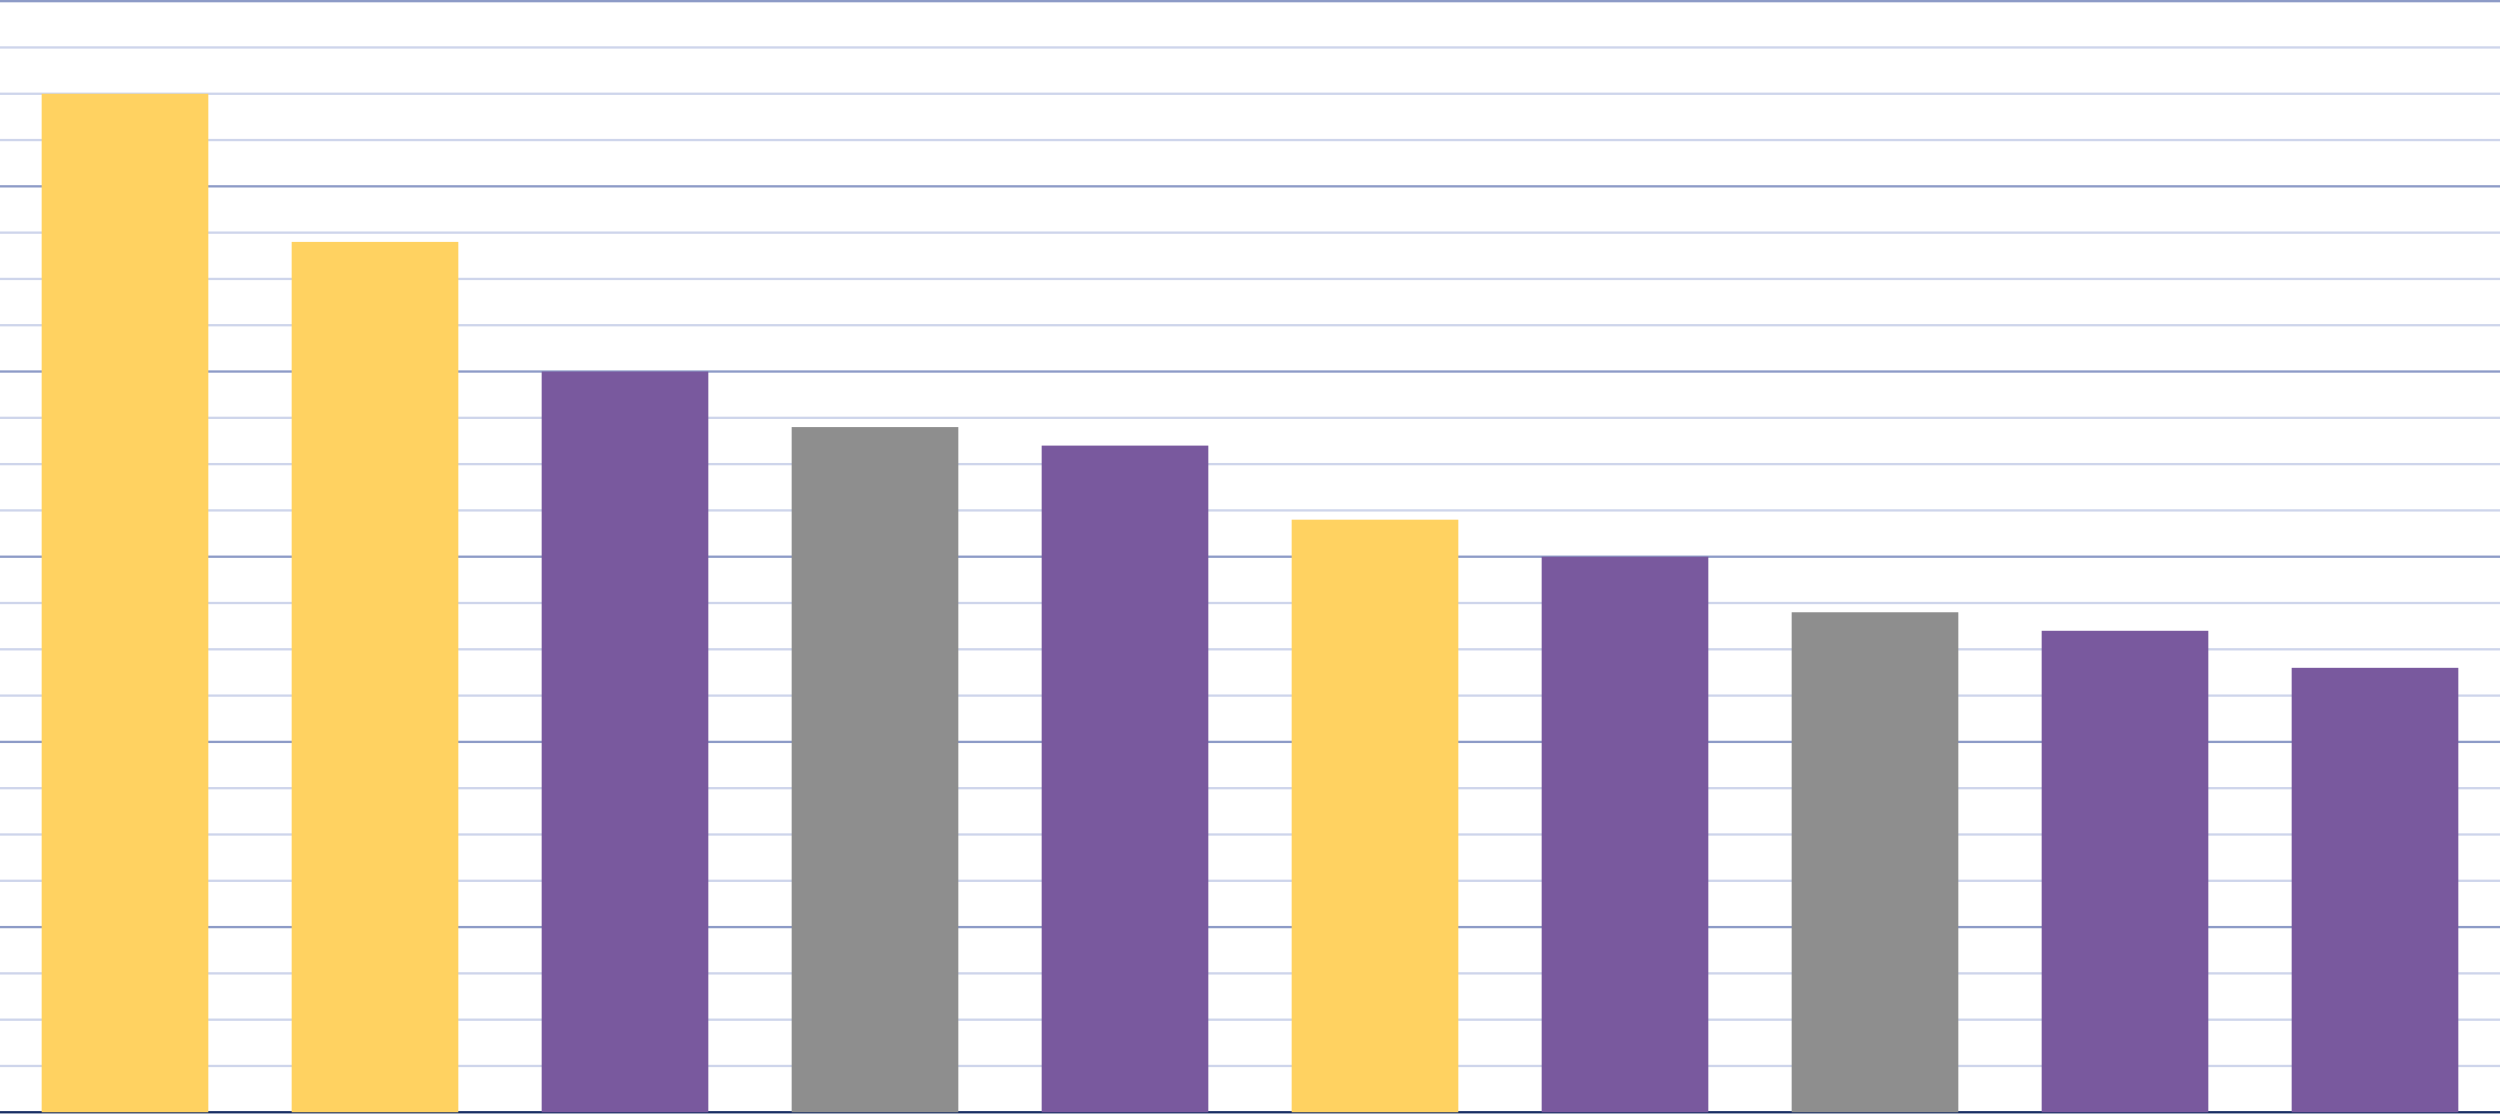
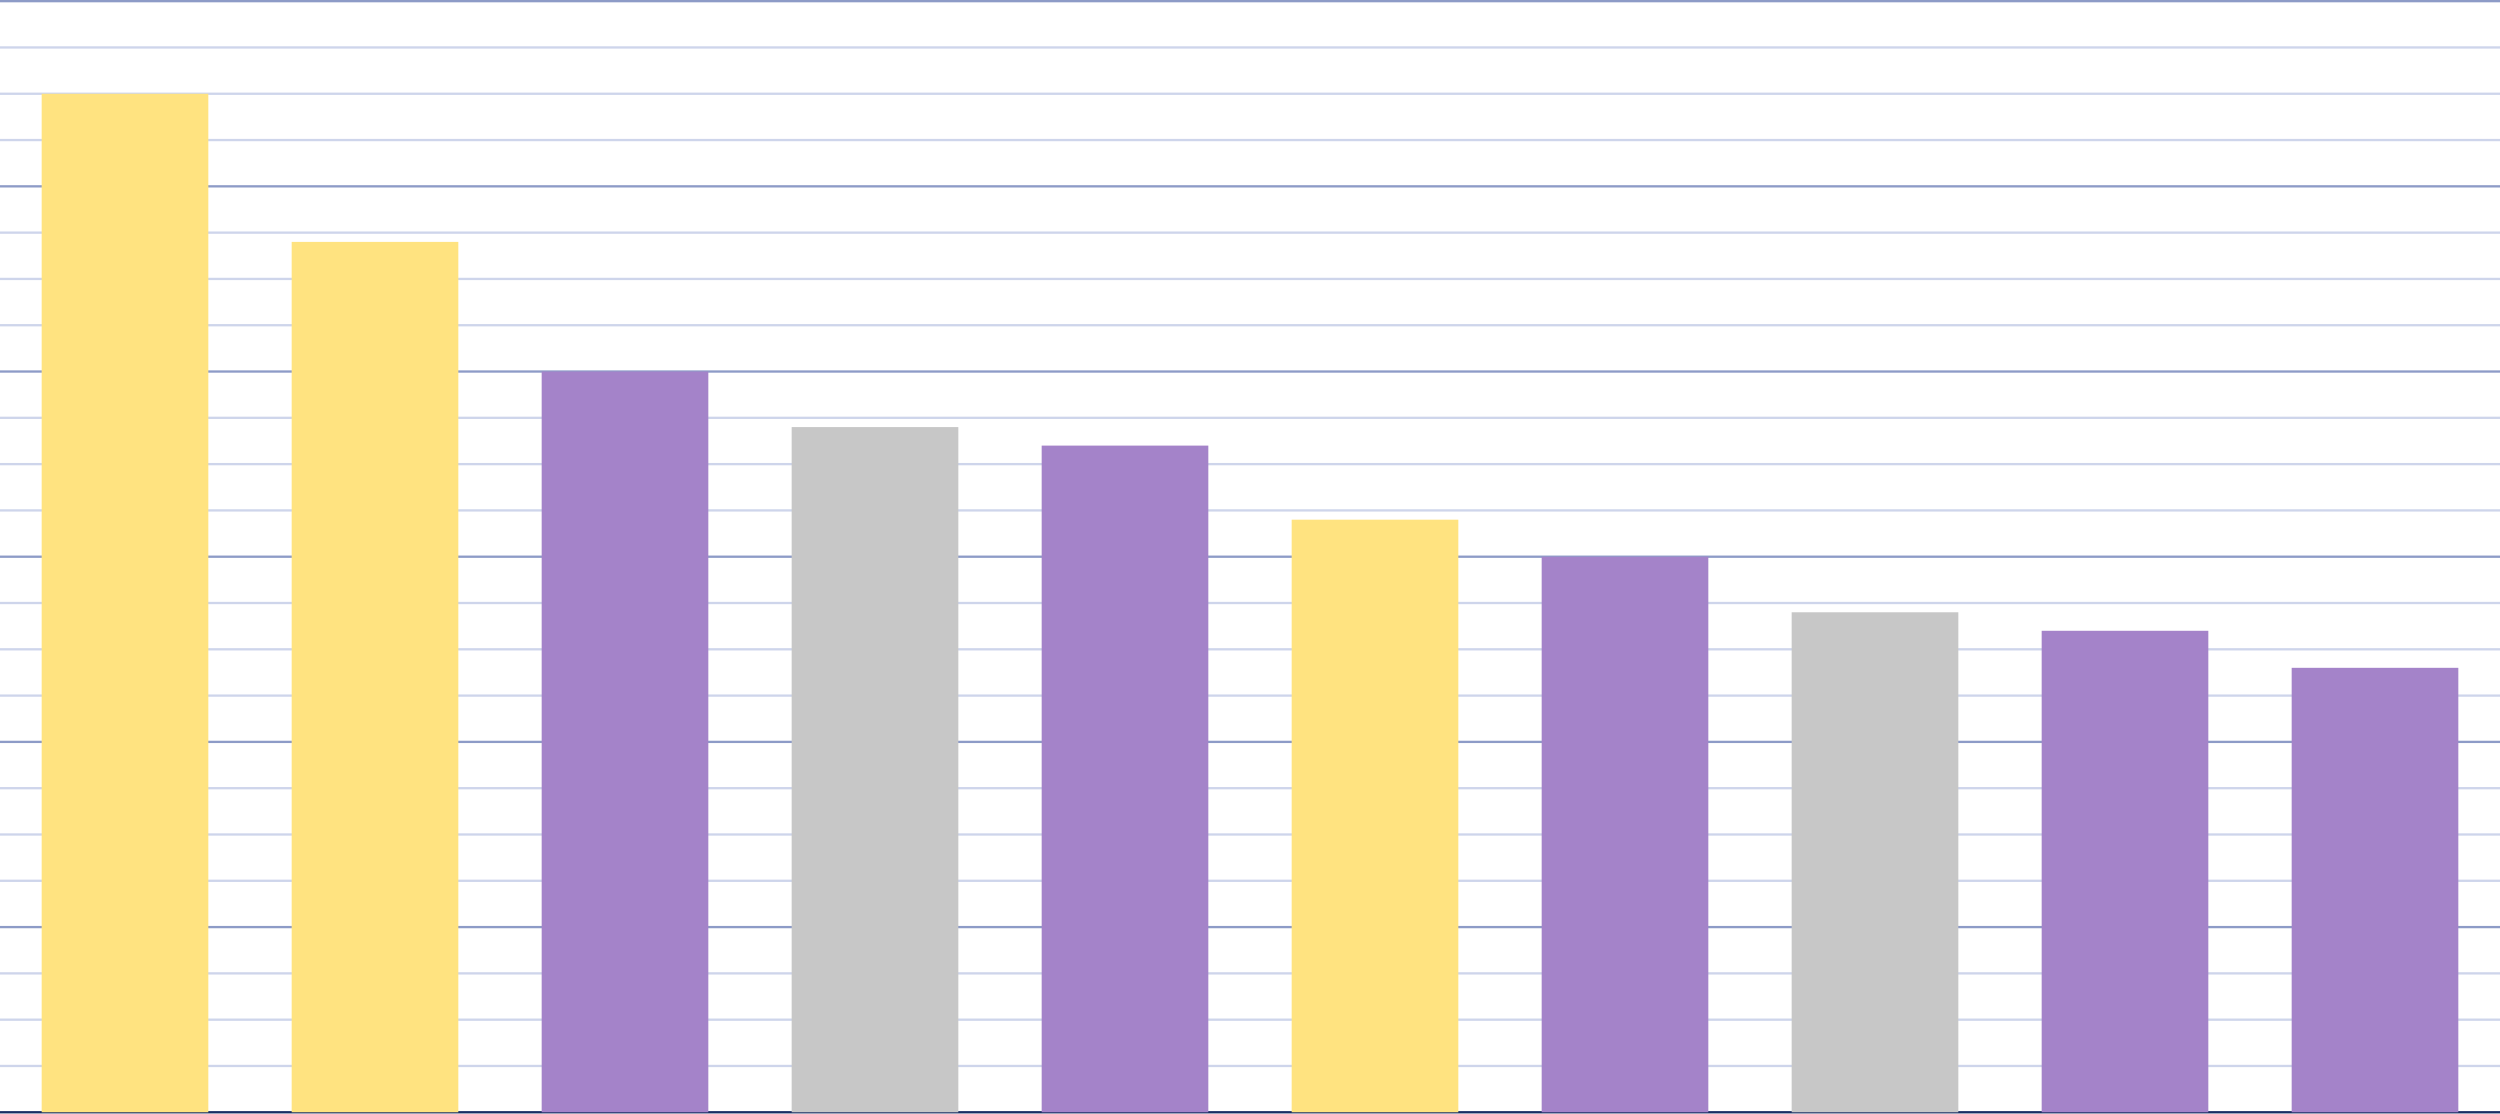
<svg xmlns="http://www.w3.org/2000/svg" version="1.1" id="Layer_1" x="0px" y="0px" viewBox="0 0 1080 481" style="enable-background:new 0 0 1080 481;" preserveAspectRatio="none" xml:space="preserve">
  <style type="text/css">
	.st0{fill:#192E63;}
	.st1{fill:#8D9BC7;}
	.st2{fill:#CED5EB;}
- 	.st3{fill:#FFD261;}
- 	.st4{fill:#79599E;}
- 	.st5{fill:#8E8E8E;}
+ 	.st3{fill:#FFE380;}
+ 	.st4{fill:#A483C9;}
+ 	.st5{fill:#C7C7C7;}
</style>
  <g>
    <rect y="480" class="st0" width="1080" height="1" />
    <rect y="320" class="st1" width="1080" height="1" />
    <rect y="400" class="st1" width="1080" height="1" />
    <rect y="240" class="st1" width="1080" height="1" />
    <rect y="160" class="st1" width="1080" height="1" />
    <rect y="80" class="st1" width="1080" height="1" />
    <rect y="100" class="st2" width="1080" height="1" />
    <rect y="140" class="st2" width="1080" height="1" />
    <rect y="120" class="st2" width="1080" height="1" />
    <rect y="180" class="st2" width="1080" height="1" />
    <rect y="220" class="st2" width="1080" height="1" />
    <rect y="200" class="st2" width="1080" height="1" />
    <rect y="260" class="st2" width="1080" height="1" />
    <rect y="300" class="st2" width="1080" height="1" />
    <rect y="280" class="st2" width="1080" height="1" />
    <rect y="340" class="st2" width="1080" height="1" />
    <rect y="380" class="st2" width="1080" height="1" />
    <rect y="360" class="st2" width="1080" height="1" />
    <rect y="420" class="st2" width="1080" height="1" />
    <rect y="460" class="st2" width="1080" height="1" />
    <rect y="440" class="st2" width="1080" height="1" />
    <rect class="st1" width="1080" height="1" />
    <rect y="20" class="st2" width="1080" height="1" />
    <rect y="60" class="st2" width="1080" height="1" />
    <rect y="40" class="st2" width="1080" height="1" />
  </g>
  <g>
    <rect x="18" y="40.5" class="st3" width="72" height="440" />
    <rect x="126" y="104.5" class="st3" width="72" height="376" />
    <rect x="234" y="160.5" class="st4" width="72" height="320" />
    <rect x="342" y="184.5" class="st5" width="72" height="296" />
    <rect x="450" y="192.5" class="st4" width="72" height="288" />
    <rect x="558" y="224.5" class="st3" width="72" height="256" />
    <rect x="666" y="240.5" class="st4" width="72" height="240" />
    <rect x="882" y="272.5" class="st4" width="72" height="208" />
    <rect x="774" y="264.5" class="st5" width="72" height="216" />
    <rect x="990" y="288.5" class="st4" width="72" height="192" />
  </g>
</svg>
